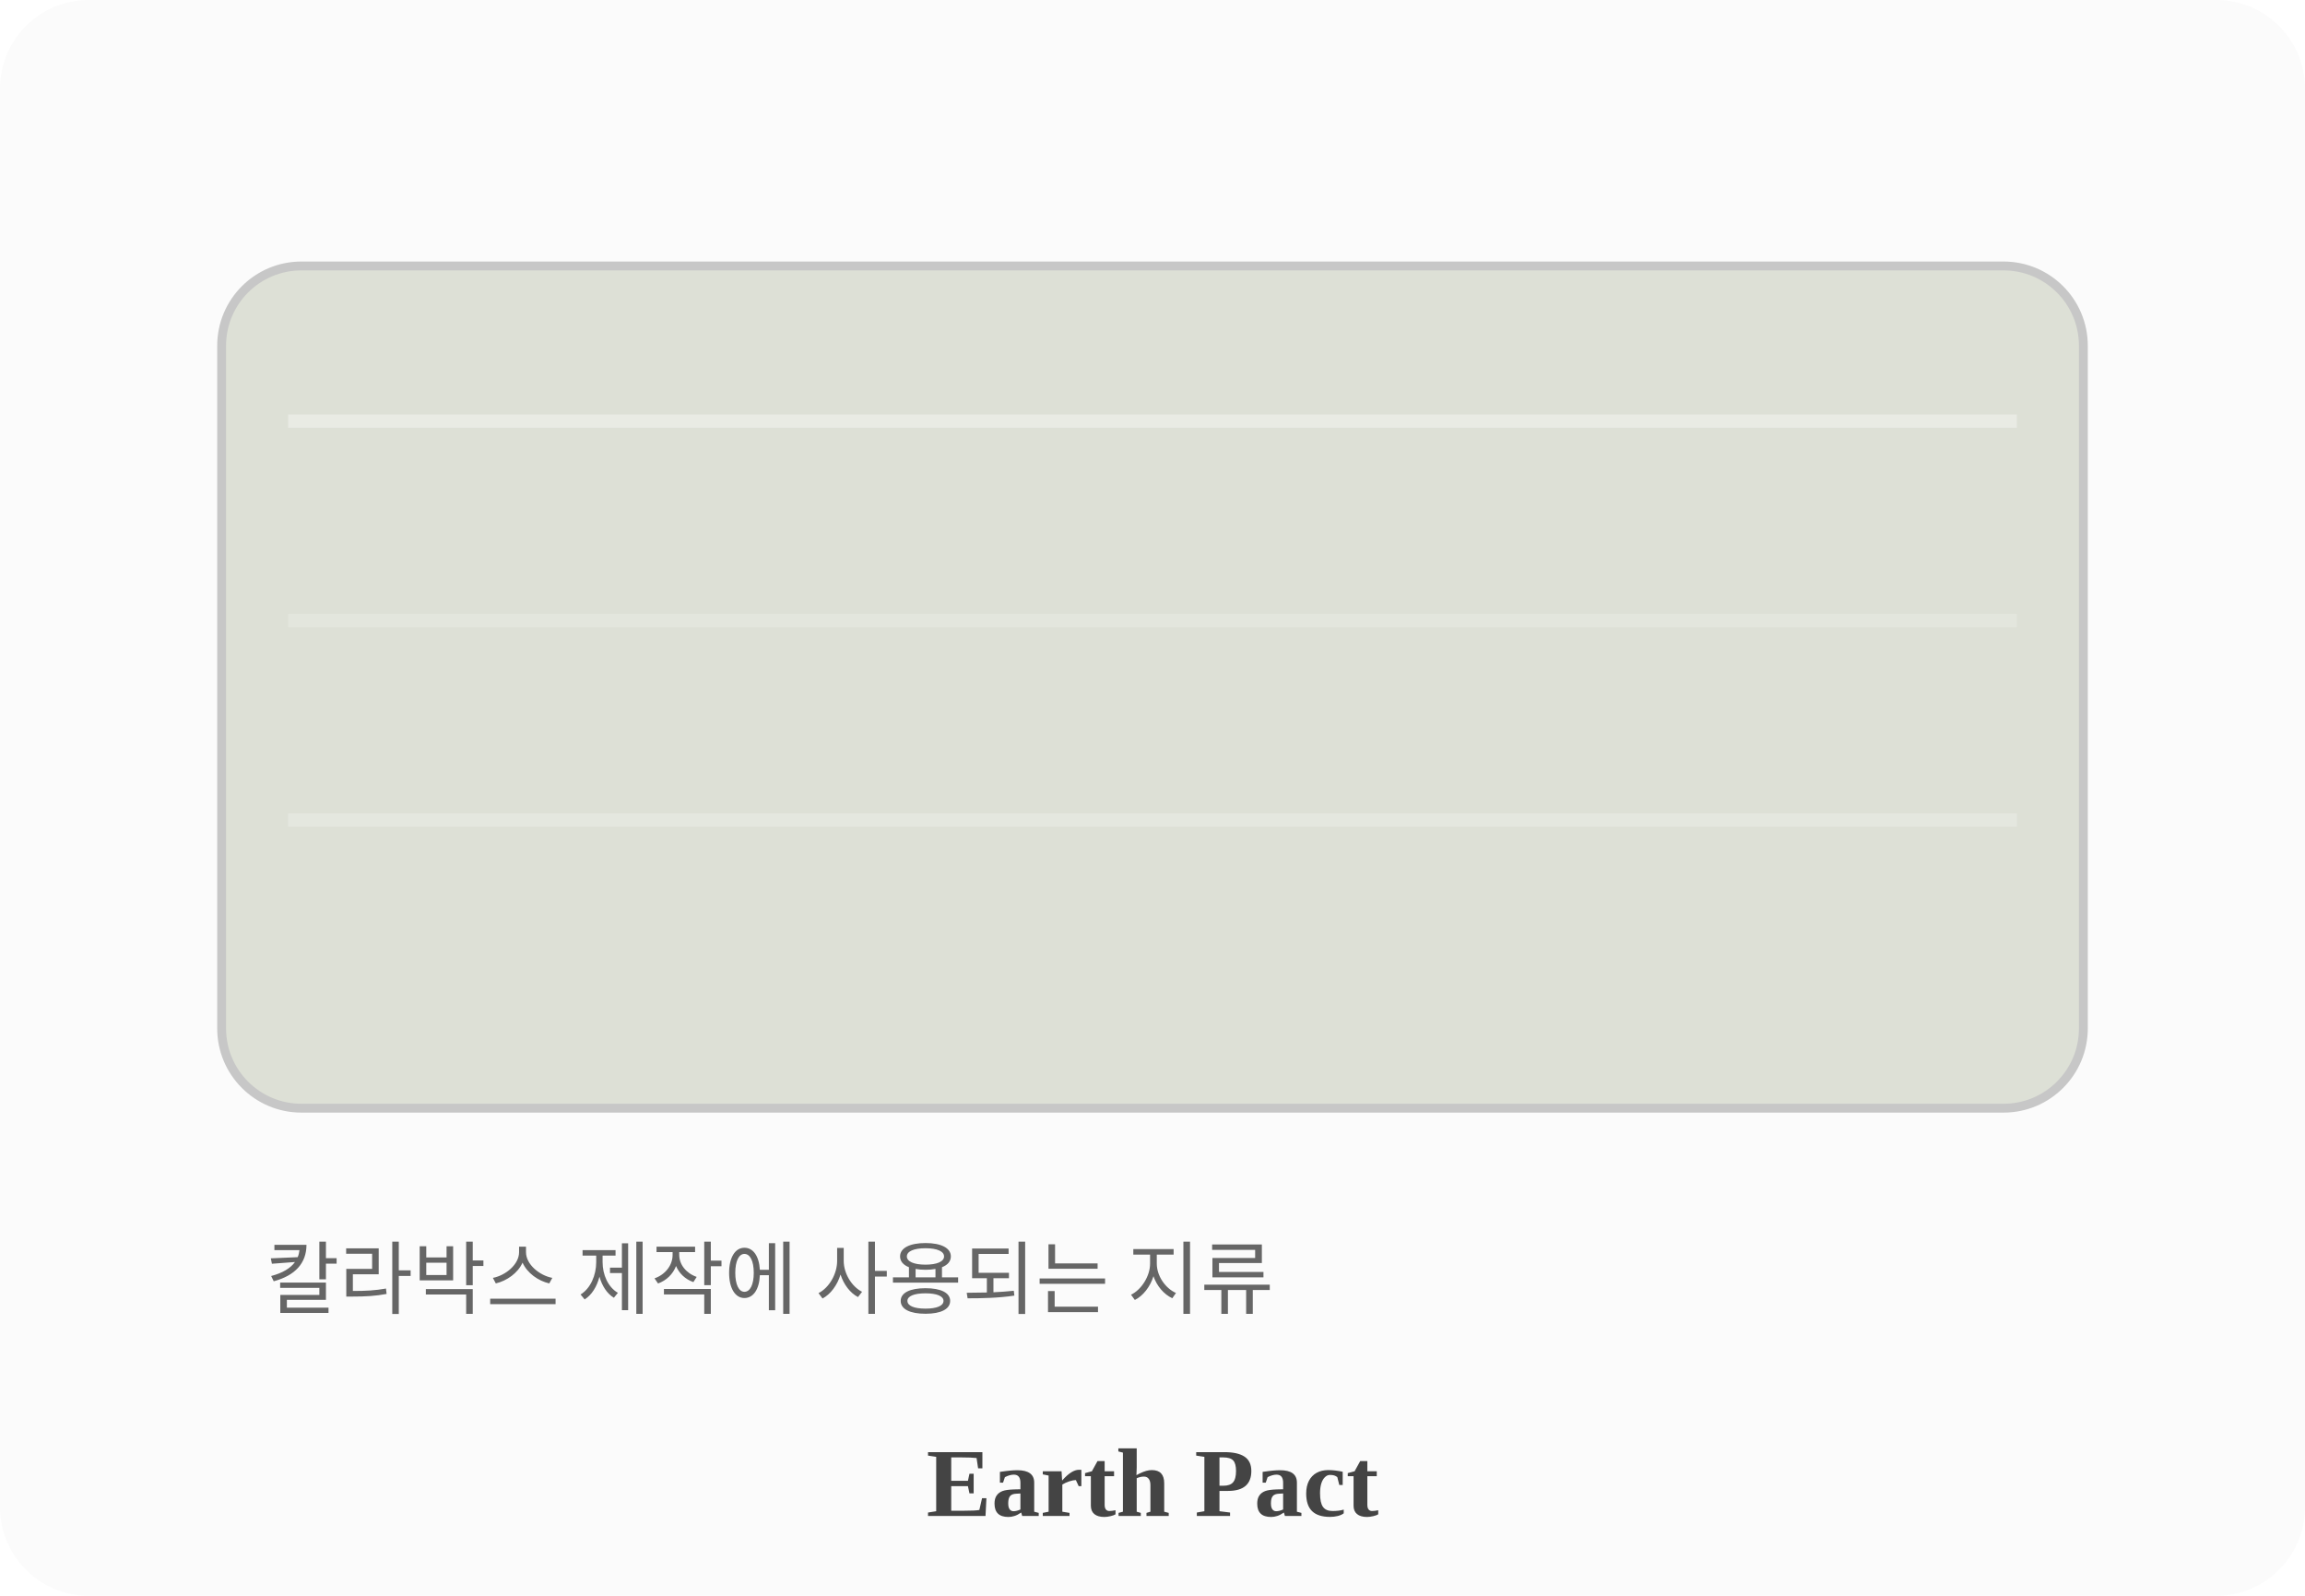
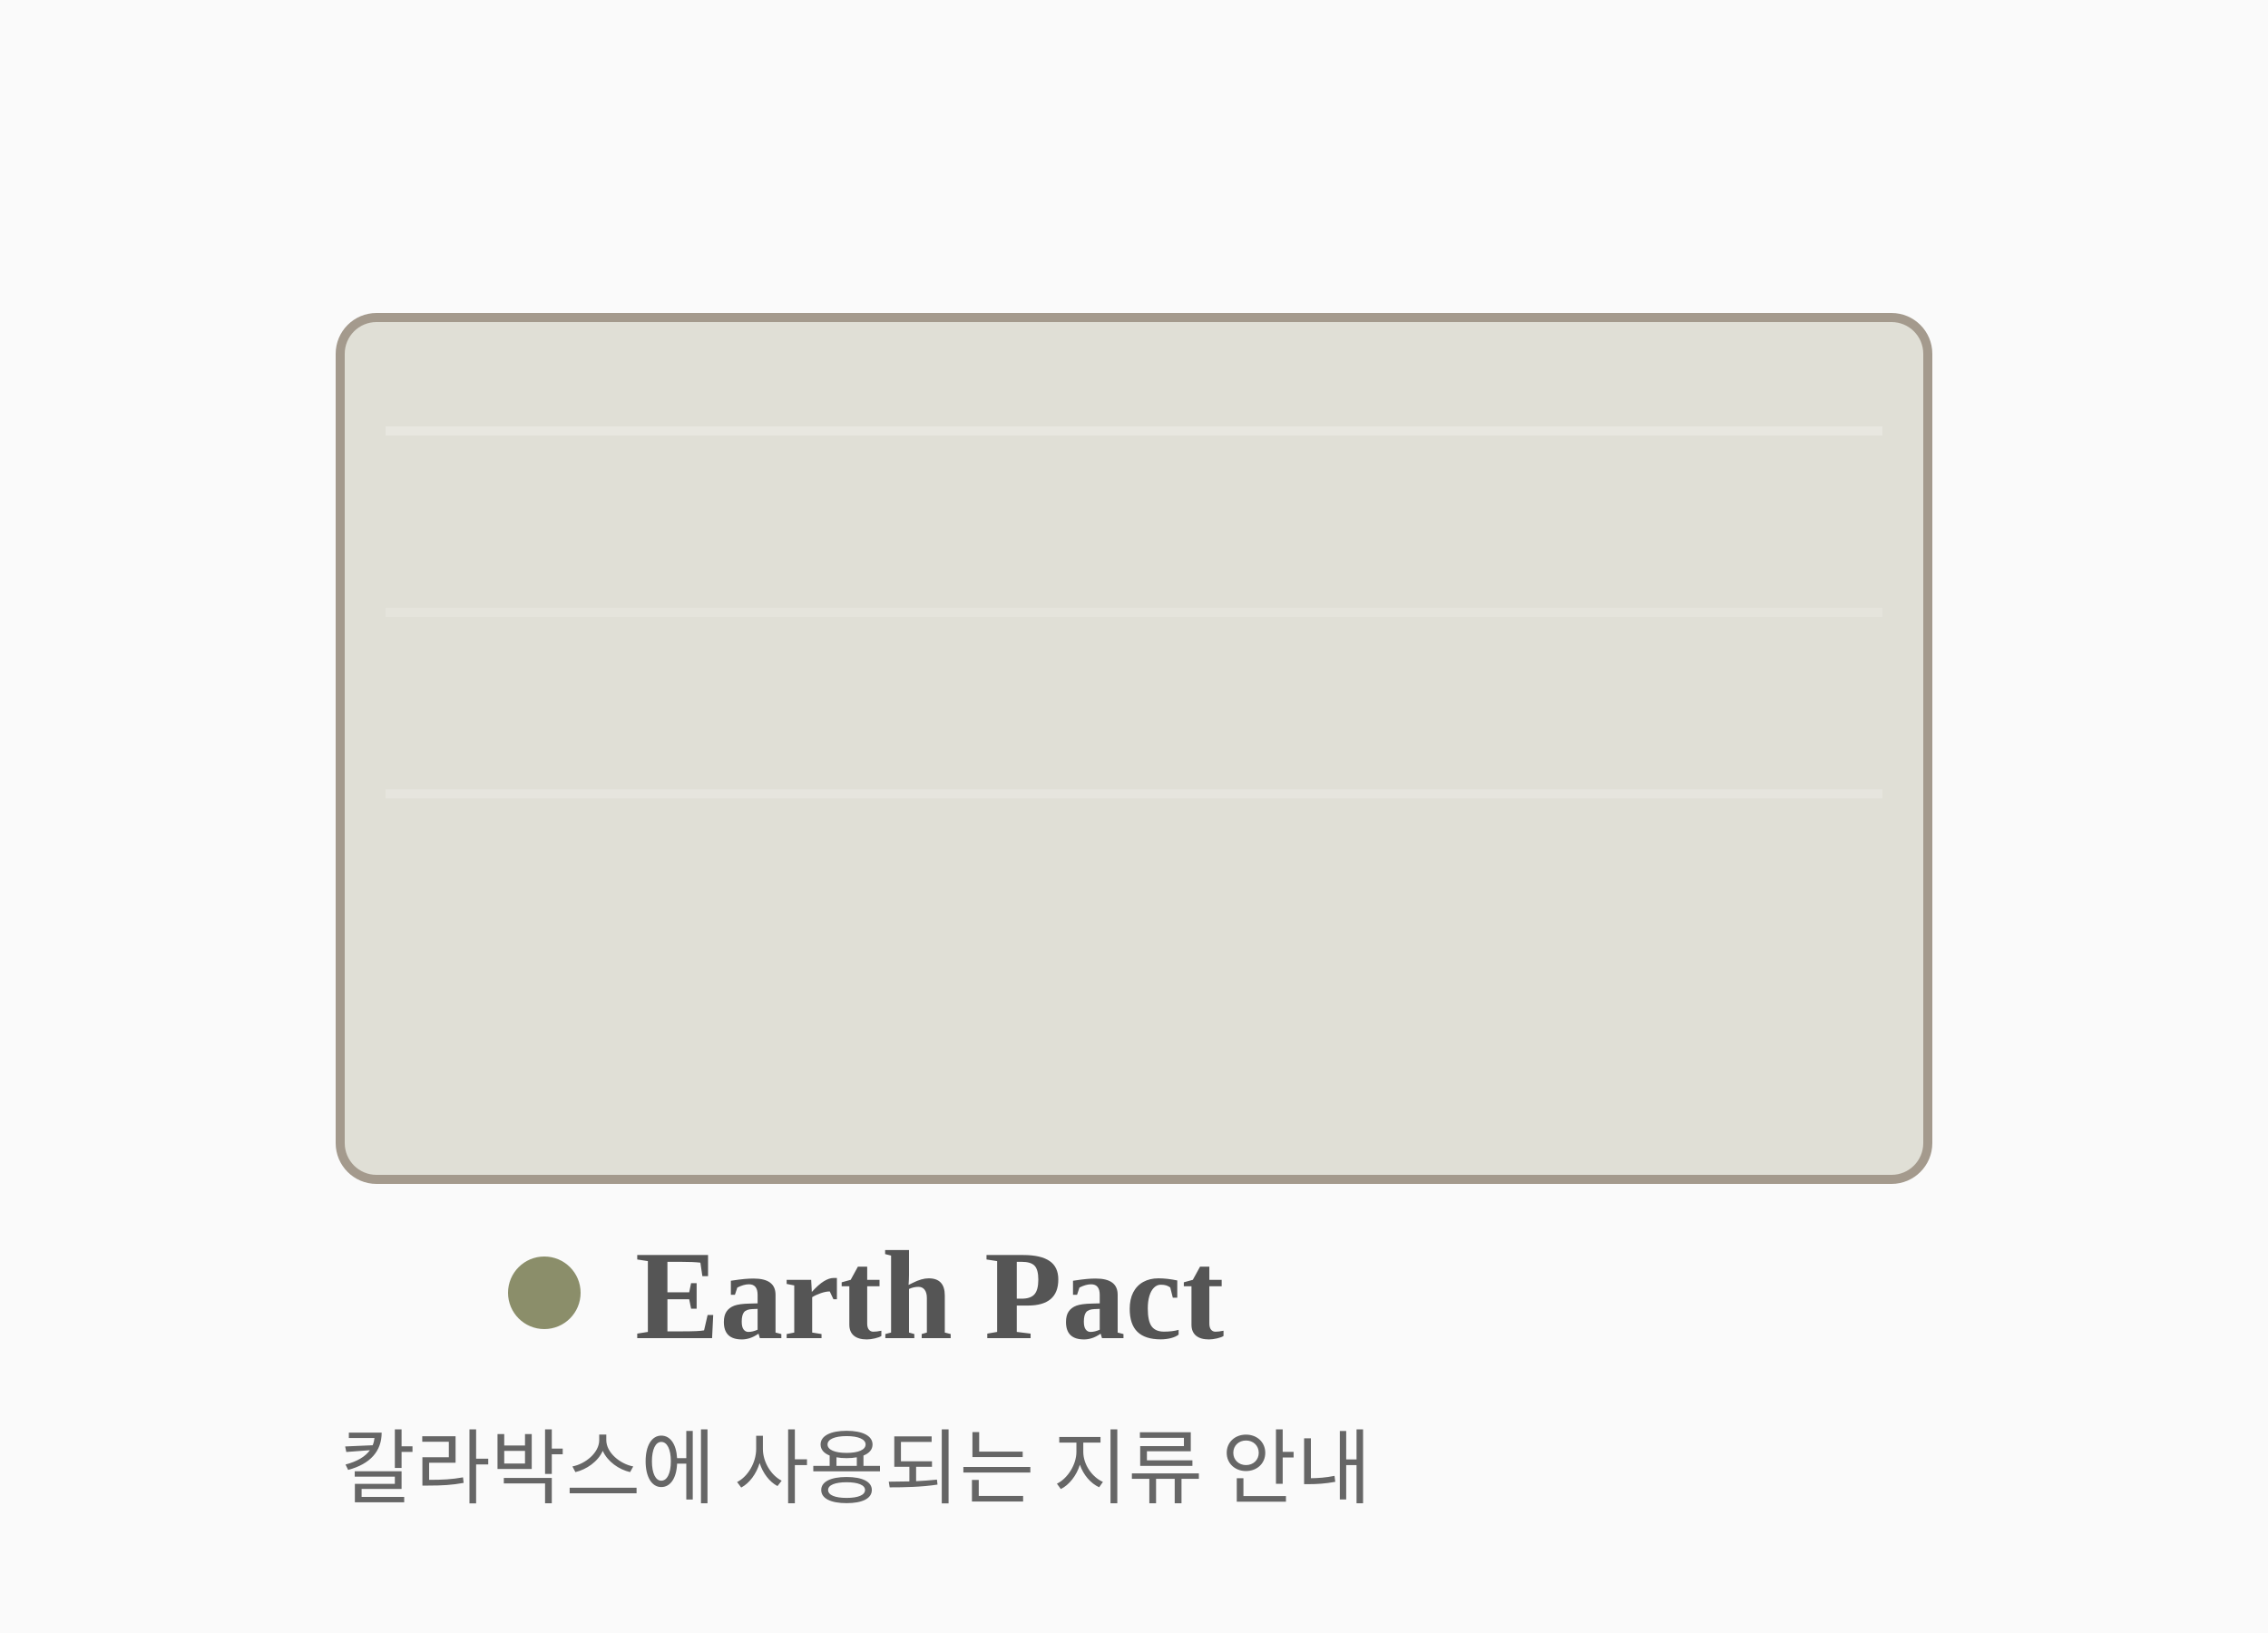
- <svg xmlns="http://www.w3.org/2000/svg" width="520" height="360" viewBox="0 0 520 360">
-   <rect width="520" height="360" rx="20" fill="#fbfbfb" />
-   <rect x="50" y="60" width="420" height="190" rx="18" fill="#dde0d6" stroke="#c7c7c7" stroke-width="2" />
-   <path d="M65 95 H455" stroke="rgba(255,255,255,.35)" stroke-width="3" />
-   <path d="M65 140 H455" stroke="rgba(255,255,255,.18)" stroke-width="3" />
-   <path d="M65 185 H455" stroke="rgba(255,255,255,.22)" stroke-width="3" />
-   <text x="60" y="295" font-size="18" fill="#666">칼라박스 제작에 사용되는 지류</text>
-   <text x="260.0" y="342" text-anchor="middle" font-size="22" font-weight="800" fill="#444">Earth Pact</text>
+ <svg xmlns="http://www.w3.org/2000/svg" width="500" height="360" viewBox="0 0 500 360">
+   <rect width="500" height="360" fill="#fafafa" />
+   <rect x="75" y="70" width="350" height="190" rx="8" fill="#e0dfd6" stroke="#a49a8d" stroke-width="2" />
+   <path d="M85 95 H415" stroke="rgba(255,255,255,.25)" stroke-width="2" />
+   <path d="M85 135 H415" stroke="rgba(255,255,255,.15)" stroke-width="2" />
+   <path d="M85 175 H415" stroke="rgba(255,255,255,.2)" stroke-width="2" />
+   <circle cx="120" cy="285" r="8" fill="#8b8e6a" />
+   <text x="140" y="295" font-size="28" font-weight="700" fill="#555">Earth Pact</text>
+   <text x="75" y="330" font-size="18" fill="#666">칼라박스에 사용되는 지류 안내</text>
</svg>
